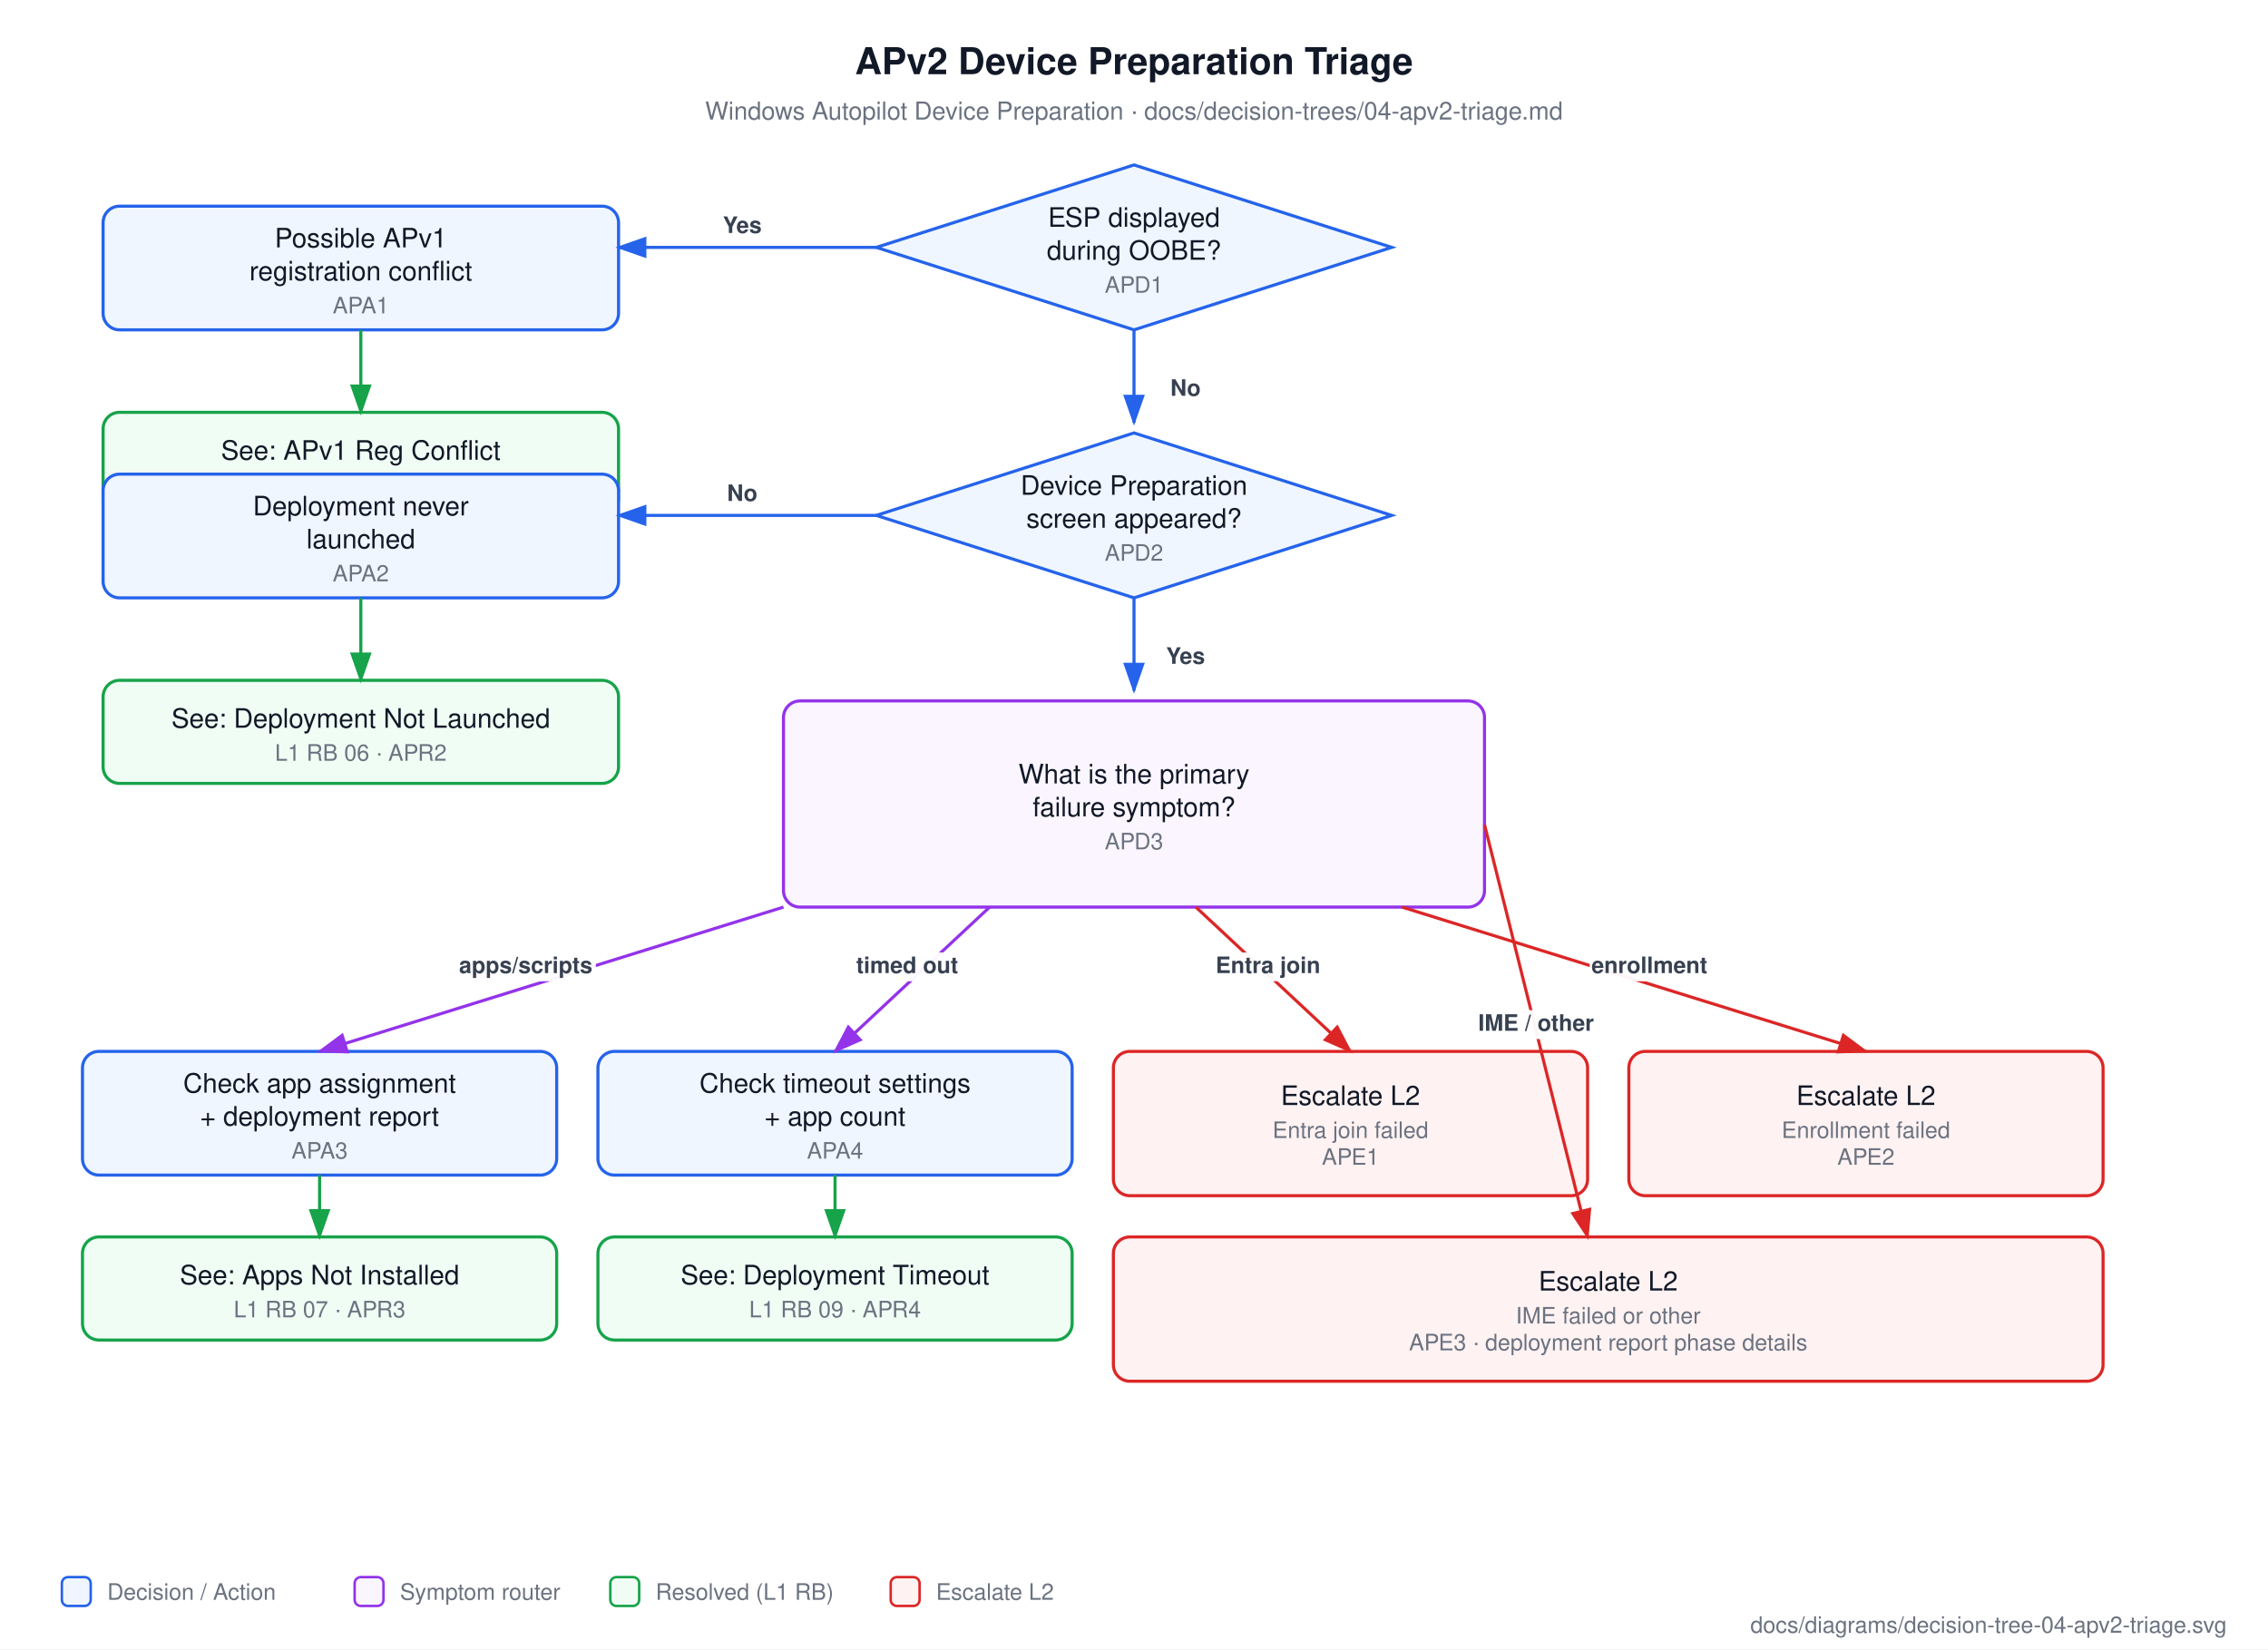
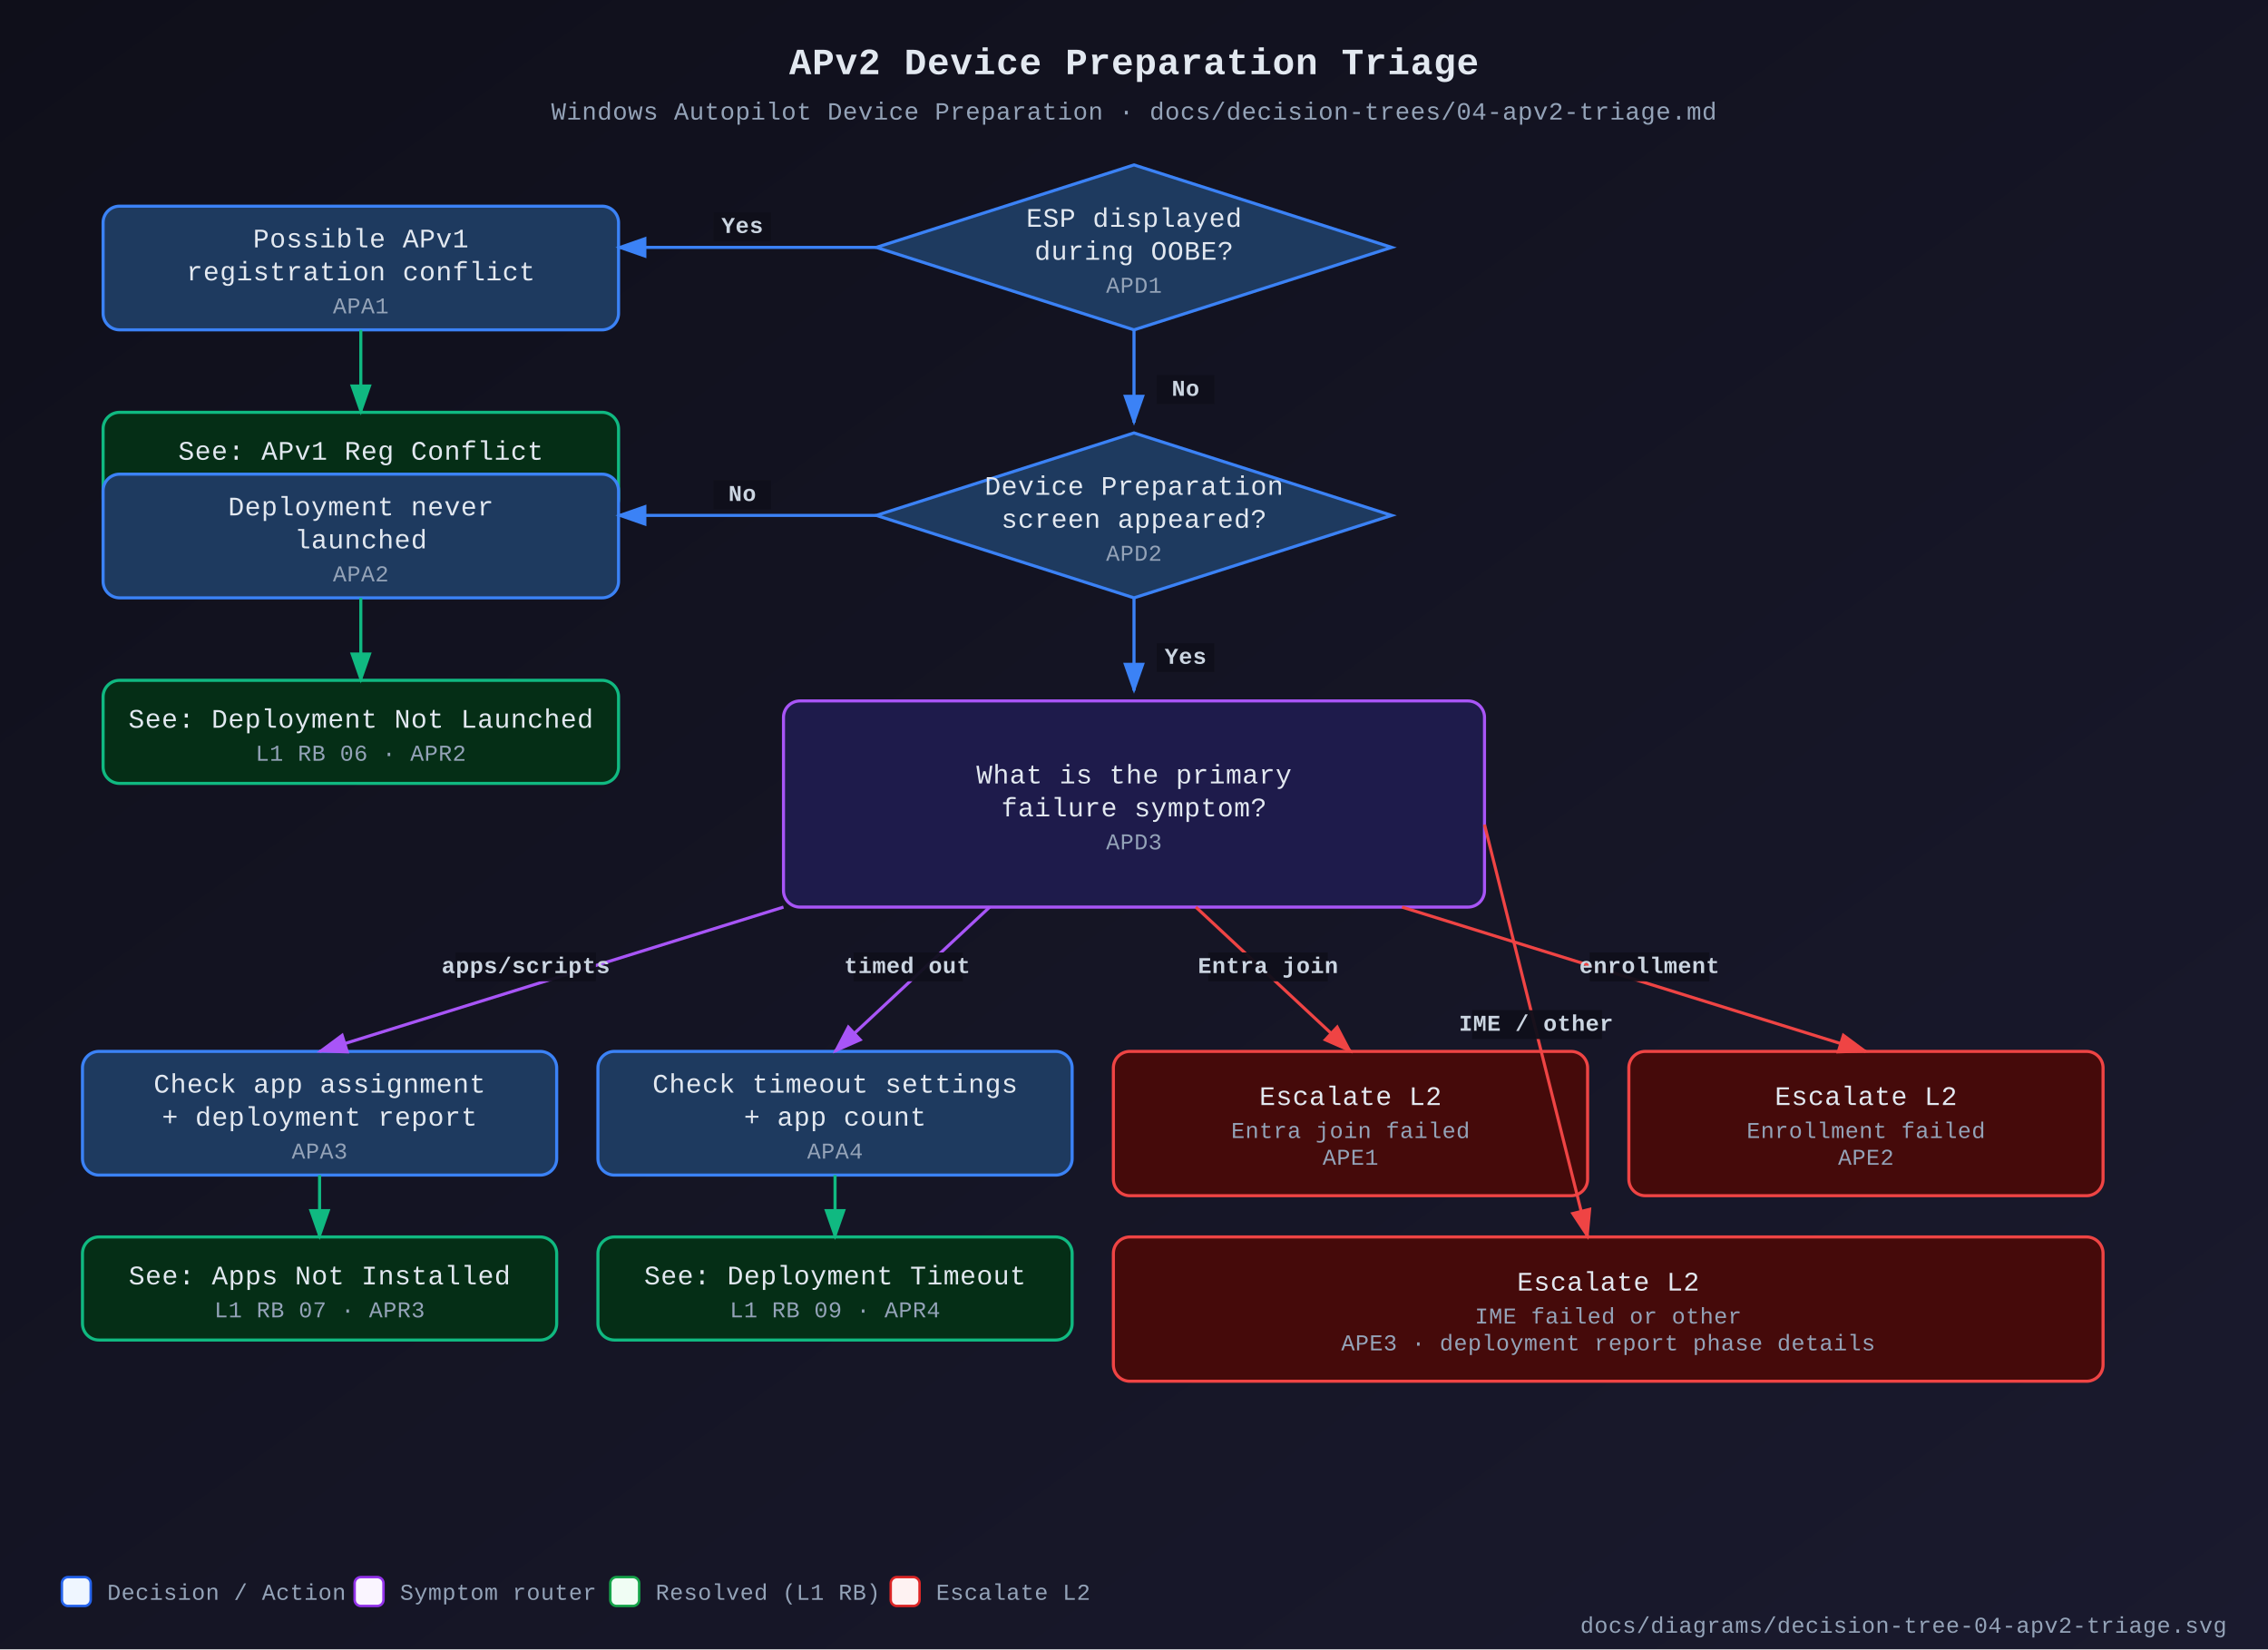
<svg xmlns="http://www.w3.org/2000/svg" viewBox="0 0 1100 800" width="1100" height="800">
  <style>
-     text { font-family: 'Helvetica Neue', Helvetica, Arial, 'PingFang SC', 'Microsoft YaHei', sans-serif; }
-     .title { font-size: 18px; font-weight: 600; fill: #111827; }
-     .subtitle { font-size: 12px; fill: #6b7280; }
-     .label { font-size: 13px; fill: #111827; }
-     .sub { font-size: 11px; fill: #6b7280; }
-     .edge { font-size: 11px; fill: #374151; font-weight: 600; }
-     .col-head { font-size: 13px; font-weight: 700; fill: #111827; letter-spacing: 0.04em; }
-     .legend { font-size: 11px; fill: #6b7280; }
+     text { font-family: 'SF Mono', 'Fira Code', 'Cascadia Code', 'Courier New', monospace; fill: #e2e8f0; letter-spacing: 0.02em; }
+     .title { font-size: 18px; font-weight: 700; fill: #e2e8f0; letter-spacing: 0.02em; }
+     .subtitle { font-size: 12px; fill: #94a3b8; }
+     .label { font-size: 13px; fill: #e2e8f0; }
+     .sub { font-size: 11px; fill: #94a3b8; }
+     .edge { font-size: 11px; fill: #cbd5e1; font-weight: 700; }
+     .col-head { font-size: 13px; font-weight: 700; fill: #cbd5e1; letter-spacing: 0.08em; }
+     .legend { font-size: 11px; fill: #94a3b8; }
  </style>
  <defs>
+     <linearGradient id="bg-grad" x1="0%" y1="0%" x2="100%" y2="100%">
+       <stop offset="0%" stop-color="#0f0f1a" />
+       <stop offset="100%" stop-color="#1a1a2e" />
+     </linearGradient>
    <marker id="arr-blue" markerWidth="10" markerHeight="7" refX="9" refY="3.5" orient="auto">
-       <polygon points="0,0 10,3.5 0,7" fill="#2563eb" />
+       <polygon points="0,0 10,3.5 0,7" fill="#3b82f6" />
    </marker>
    <marker id="arr-red" markerWidth="10" markerHeight="7" refX="9" refY="3.5" orient="auto">
-       <polygon points="0,0 10,3.5 0,7" fill="#dc2626" />
+       <polygon points="0,0 10,3.5 0,7" fill="#ef4444" />
    </marker>
    <marker id="arr-green" markerWidth="10" markerHeight="7" refX="9" refY="3.5" orient="auto">
-       <polygon points="0,0 10,3.5 0,7" fill="#16a34a" />
+       <polygon points="0,0 10,3.5 0,7" fill="#10b981" />
    </marker>
    <marker id="arr-orange" markerWidth="10" markerHeight="7" refX="9" refY="3.5" orient="auto">
-       <polygon points="0,0 10,3.5 0,7" fill="#ea580c" />
+       <polygon points="0,0 10,3.5 0,7" fill="#f97316" />
    </marker>
    <marker id="arr-purple" markerWidth="10" markerHeight="7" refX="9" refY="3.5" orient="auto">
-       <polygon points="0,0 10,3.5 0,7" fill="#9333ea" />
+       <polygon points="0,0 10,3.5 0,7" fill="#a855f7" />
    </marker>
    <marker id="arr-gray" markerWidth="10" markerHeight="7" refX="9" refY="3.5" orient="auto">
-       <polygon points="0,0 10,3.5 0,7" fill="#6b7280" />
+       <polygon points="0,0 10,3.5 0,7" fill="#64748b" />
    </marker>
  </defs>
-   <rect width="1100" height="800" fill="#ffffff" />
+   <rect width="1100" height="800" fill="url(#bg-grad)" />
  <text x="550" y="36" text-anchor="middle" class="title">APv2 Device Preparation Triage</text>
  <text x="550" y="58" text-anchor="middle" class="subtitle">Windows Autopilot Device Preparation  ·  docs/decision-trees/04-apv2-triage.md</text>
-   <polygon points="550,80 675,120 550,160 425,120" fill="#eff6ff" stroke="#2563eb" stroke-width="1.5" />
+   <polygon points="550,80 675,120 550,160 425,120" fill="#1e3a5f" stroke="#3b82f6" stroke-width="1.5" />
  <text x="550" y="110" text-anchor="middle" class="label">ESP displayed</text>
  <text x="550" y="126" text-anchor="middle" class="label">during OOBE?</text>
  <text x="550" y="142" text-anchor="middle" class="sub">APD1</text>
-   <rect x="50" y="100" width="250" height="60" rx="8" ry="8" fill="#eff6ff" stroke="#2563eb" stroke-width="1.5" />
+   <rect x="50" y="100" width="250" height="60" rx="8" ry="8" fill="#1e3a5f" stroke="#3b82f6" stroke-width="1.5" />
  <text x="175" y="120" text-anchor="middle" class="label">Possible APv1</text>
  <text x="175" y="136" text-anchor="middle" class="label">registration conflict</text>
  <text x="175" y="152" text-anchor="middle" class="sub">APA1</text>
-   <path d="M 425,120 L 300,120" stroke="#2563eb" stroke-width="1.5" fill="none" marker-end="url(#arr-blue)" />
-   <rect x="346" y="103" width="28" height="14" fill="#ffffff" opacity="0.95" />
+   <path d="M 425,120 L 300,120" stroke="#3b82f6" stroke-width="1.5" fill="none" marker-end="url(#arr-blue)" />
+   <rect x="346" y="103" width="28" height="14" fill="#0f0f1a" opacity="0.95" />
  <text x="360" y="113" text-anchor="middle" class="edge">Yes</text>
-   <rect x="50" y="200" width="250" height="50" rx="8" ry="8" fill="#f0fdf4" stroke="#16a34a" stroke-width="1.5" />
+   <rect x="50" y="200" width="250" height="50" rx="8" ry="8" fill="#052e16" stroke="#10b981" stroke-width="1.5" />
  <text x="175" y="223" text-anchor="middle" class="label">See: APv1 Reg Conflict</text>
  <text x="175" y="239" text-anchor="middle" class="sub">L1 RB 08  ·  APR1</text>
-   <path d="M 175,160 L 175,200" stroke="#16a34a" stroke-width="1.5" fill="none" marker-end="url(#arr-green)" />
-   <path d="M 550,160 L 550,205" stroke="#2563eb" stroke-width="1.5" fill="none" marker-end="url(#arr-blue)" />
-   <rect x="561" y="182" width="28" height="14" fill="#ffffff" opacity="0.95" />
+   <path d="M 175,160 L 175,200" stroke="#10b981" stroke-width="1.5" fill="none" marker-end="url(#arr-green)" />
+   <path d="M 550,160 L 550,205" stroke="#3b82f6" stroke-width="1.5" fill="none" marker-end="url(#arr-blue)" />
+   <rect x="561" y="182" width="28" height="14" fill="#0f0f1a" opacity="0.95" />
  <text x="575" y="192" text-anchor="middle" class="edge">No</text>
-   <polygon points="550,210 675,250 550,290 425,250" fill="#eff6ff" stroke="#2563eb" stroke-width="1.5" />
+   <polygon points="550,210 675,250 550,290 425,250" fill="#1e3a5f" stroke="#3b82f6" stroke-width="1.5" />
  <text x="550" y="240" text-anchor="middle" class="label">Device Preparation</text>
  <text x="550" y="256" text-anchor="middle" class="label">screen appeared?</text>
  <text x="550" y="272" text-anchor="middle" class="sub">APD2</text>
-   <rect x="50" y="230" width="250" height="60" rx="8" ry="8" fill="#eff6ff" stroke="#2563eb" stroke-width="1.5" />
+   <rect x="50" y="230" width="250" height="60" rx="8" ry="8" fill="#1e3a5f" stroke="#3b82f6" stroke-width="1.5" />
  <text x="175" y="250" text-anchor="middle" class="label">Deployment never</text>
  <text x="175" y="266" text-anchor="middle" class="label">launched</text>
  <text x="175" y="282" text-anchor="middle" class="sub">APA2</text>
-   <path d="M 425,250 L 300,250" stroke="#2563eb" stroke-width="1.5" fill="none" marker-end="url(#arr-blue)" />
-   <rect x="346" y="233" width="28" height="14" fill="#ffffff" opacity="0.95" />
+   <path d="M 425,250 L 300,250" stroke="#3b82f6" stroke-width="1.5" fill="none" marker-end="url(#arr-blue)" />
+   <rect x="346" y="233" width="28" height="14" fill="#0f0f1a" opacity="0.95" />
  <text x="360" y="243" text-anchor="middle" class="edge">No</text>
-   <rect x="50" y="330" width="250" height="50" rx="8" ry="8" fill="#f0fdf4" stroke="#16a34a" stroke-width="1.5" />
+   <rect x="50" y="330" width="250" height="50" rx="8" ry="8" fill="#052e16" stroke="#10b981" stroke-width="1.5" />
  <text x="175" y="353" text-anchor="middle" class="label">See: Deployment Not Launched</text>
  <text x="175" y="369" text-anchor="middle" class="sub">L1 RB 06  ·  APR2</text>
-   <path d="M 175,290 L 175,330" stroke="#16a34a" stroke-width="1.5" fill="none" marker-end="url(#arr-green)" />
-   <path d="M 550,290 L 550,335" stroke="#2563eb" stroke-width="1.5" fill="none" marker-end="url(#arr-blue)" />
-   <rect x="561" y="312" width="28" height="14" fill="#ffffff" opacity="0.95" />
+   <path d="M 175,290 L 175,330" stroke="#10b981" stroke-width="1.5" fill="none" marker-end="url(#arr-green)" />
+   <path d="M 550,290 L 550,335" stroke="#3b82f6" stroke-width="1.5" fill="none" marker-end="url(#arr-blue)" />
+   <rect x="561" y="312" width="28" height="14" fill="#0f0f1a" opacity="0.95" />
  <text x="575" y="322" text-anchor="middle" class="edge">Yes</text>
-   <rect x="380" y="340" width="340" height="100" rx="8" ry="8" fill="#faf5ff" stroke="#9333ea" stroke-width="1.5" />
+   <rect x="380" y="340" width="340" height="100" rx="8" ry="8" fill="#1e1b4b" stroke="#a855f7" stroke-width="1.5" />
  <text x="550" y="380" text-anchor="middle" class="label">What is the primary</text>
  <text x="550" y="396" text-anchor="middle" class="label">failure symptom?</text>
  <text x="550" y="412" text-anchor="middle" class="sub">APD3</text>
-   <rect x="40" y="510" width="230" height="60" rx="8" ry="8" fill="#eff6ff" stroke="#2563eb" stroke-width="1.5" />
+   <rect x="40" y="510" width="230" height="60" rx="8" ry="8" fill="#1e3a5f" stroke="#3b82f6" stroke-width="1.5" />
  <text x="155" y="530" text-anchor="middle" class="label">Check app assignment</text>
  <text x="155" y="546" text-anchor="middle" class="label">+ deployment report</text>
  <text x="155" y="562" text-anchor="middle" class="sub">APA3</text>
-   <path d="M 380,440 L 155,510" stroke="#9333ea" stroke-width="1.5" fill="none" marker-end="url(#arr-purple)" />
-   <rect x="221" y="462" width="68" height="14" fill="#ffffff" opacity="0.95" />
+   <path d="M 380,440 L 155,510" stroke="#a855f7" stroke-width="1.5" fill="none" marker-end="url(#arr-purple)" />
+   <rect x="221" y="462" width="68" height="14" fill="#0f0f1a" opacity="0.95" />
  <text x="255" y="472" text-anchor="middle" class="edge">apps/scripts</text>
-   <rect x="40" y="600" width="230" height="50" rx="8" ry="8" fill="#f0fdf4" stroke="#16a34a" stroke-width="1.5" />
+   <rect x="40" y="600" width="230" height="50" rx="8" ry="8" fill="#052e16" stroke="#10b981" stroke-width="1.5" />
  <text x="155" y="623" text-anchor="middle" class="label">See: Apps Not Installed</text>
  <text x="155" y="639" text-anchor="middle" class="sub">L1 RB 07  ·  APR3</text>
-   <path d="M 155,570 L 155,600" stroke="#16a34a" stroke-width="1.5" fill="none" marker-end="url(#arr-green)" />
-   <rect x="290" y="510" width="230" height="60" rx="8" ry="8" fill="#eff6ff" stroke="#2563eb" stroke-width="1.5" />
+   <path d="M 155,570 L 155,600" stroke="#10b981" stroke-width="1.5" fill="none" marker-end="url(#arr-green)" />
+   <rect x="290" y="510" width="230" height="60" rx="8" ry="8" fill="#1e3a5f" stroke="#3b82f6" stroke-width="1.5" />
  <text x="405" y="530" text-anchor="middle" class="label">Check timeout settings</text>
  <text x="405" y="546" text-anchor="middle" class="label">+ app count</text>
  <text x="405" y="562" text-anchor="middle" class="sub">APA4</text>
-   <path d="M 480,440 L 405,510" stroke="#9333ea" stroke-width="1.5" fill="none" marker-end="url(#arr-purple)" />
-   <rect x="414" y="462" width="53" height="14" fill="#ffffff" opacity="0.95" />
+   <path d="M 480,440 L 405,510" stroke="#a855f7" stroke-width="1.5" fill="none" marker-end="url(#arr-purple)" />
+   <rect x="414" y="462" width="53" height="14" fill="#0f0f1a" opacity="0.95" />
  <text x="440" y="472" text-anchor="middle" class="edge">timed out</text>
-   <rect x="290" y="600" width="230" height="50" rx="8" ry="8" fill="#f0fdf4" stroke="#16a34a" stroke-width="1.5" />
+   <rect x="290" y="600" width="230" height="50" rx="8" ry="8" fill="#052e16" stroke="#10b981" stroke-width="1.5" />
  <text x="405" y="623" text-anchor="middle" class="label">See: Deployment Timeout</text>
  <text x="405" y="639" text-anchor="middle" class="sub">L1 RB 09  ·  APR4</text>
-   <path d="M 405,570 L 405,600" stroke="#16a34a" stroke-width="1.5" fill="none" marker-end="url(#arr-green)" />
-   <rect x="540" y="510" width="230" height="70" rx="8" ry="8" fill="#fef2f2" stroke="#dc2626" stroke-width="1.5" />
+   <path d="M 405,570 L 405,600" stroke="#10b981" stroke-width="1.5" fill="none" marker-end="url(#arr-green)" />
+   <rect x="540" y="510" width="230" height="70" rx="8" ry="8" fill="#450a0a" stroke="#ef4444" stroke-width="1.5" />
  <text x="655" y="536" text-anchor="middle" class="label">Escalate L2</text>
  <text x="655" y="552" text-anchor="middle" class="sub">Entra join failed</text>
  <text x="655" y="565" text-anchor="middle" class="sub">APE1</text>
-   <path d="M 580,440 L 655,510" stroke="#dc2626" stroke-width="1.5" fill="none" marker-end="url(#arr-red)" />
-   <rect x="586" y="462" width="58" height="14" fill="#ffffff" opacity="0.95" />
+   <path d="M 580,440 L 655,510" stroke="#ef4444" stroke-width="1.5" fill="none" marker-end="url(#arr-red)" />
+   <rect x="586" y="462" width="58" height="14" fill="#0f0f1a" opacity="0.95" />
  <text x="615" y="472" text-anchor="middle" class="edge">Entra join</text>
-   <rect x="790" y="510" width="230" height="70" rx="8" ry="8" fill="#fef2f2" stroke="#dc2626" stroke-width="1.5" />
+   <rect x="790" y="510" width="230" height="70" rx="8" ry="8" fill="#450a0a" stroke="#ef4444" stroke-width="1.5" />
  <text x="905" y="536" text-anchor="middle" class="label">Escalate L2</text>
  <text x="905" y="552" text-anchor="middle" class="sub">Enrollment failed</text>
  <text x="905" y="565" text-anchor="middle" class="sub">APE2</text>
-   <path d="M 680,440 L 905,510" stroke="#dc2626" stroke-width="1.5" fill="none" marker-end="url(#arr-red)" />
-   <rect x="771" y="462" width="58" height="14" fill="#ffffff" opacity="0.95" />
+   <path d="M 680,440 L 905,510" stroke="#ef4444" stroke-width="1.5" fill="none" marker-end="url(#arr-red)" />
+   <rect x="771" y="462" width="58" height="14" fill="#0f0f1a" opacity="0.95" />
  <text x="800" y="472" text-anchor="middle" class="edge">enrollment</text>
-   <rect x="540" y="600" width="480" height="70" rx="8" ry="8" fill="#fef2f2" stroke="#dc2626" stroke-width="1.5" />
+   <rect x="540" y="600" width="480" height="70" rx="8" ry="8" fill="#450a0a" stroke="#ef4444" stroke-width="1.5" />
  <text x="780" y="626" text-anchor="middle" class="label">Escalate L2</text>
  <text x="780" y="642" text-anchor="middle" class="sub">IME failed or other</text>
  <text x="780" y="655" text-anchor="middle" class="sub">APE3 · deployment report phase details</text>
-   <path d="M 720,400 L 770,600" stroke="#dc2626" stroke-width="1.5" fill="none" marker-end="url(#arr-red)" />
-   <rect x="714" y="490" width="63" height="14" fill="#ffffff" opacity="0.95" />
+   <path d="M 720,400 L 770,600" stroke="#ef4444" stroke-width="1.5" fill="none" marker-end="url(#arr-red)" />
+   <rect x="714" y="490" width="63" height="14" fill="#0f0f1a" opacity="0.95" />
  <text x="745" y="500" text-anchor="middle" class="edge">IME / other</text>
  <rect x="30" y="765" width="14" height="14" rx="3" ry="3" fill="#eff6ff" stroke="#2563eb" stroke-width="1.2" />
  <text x="52" y="776" class="legend">Decision / Action</text>
  <rect x="172" y="765" width="14" height="14" rx="3" ry="3" fill="#faf5ff" stroke="#9333ea" stroke-width="1.2" />
  <text x="194" y="776" class="legend">Symptom router</text>
  <rect x="296" y="765" width="14" height="14" rx="3" ry="3" fill="#f0fdf4" stroke="#16a34a" stroke-width="1.2" />
  <text x="318" y="776" class="legend">Resolved (L1 RB)</text>
  <rect x="432" y="765" width="14" height="14" rx="3" ry="3" fill="#fef2f2" stroke="#dc2626" stroke-width="1.2" />
  <text x="454" y="776" class="legend">Escalate L2</text>
  <text x="1080" y="792" text-anchor="end" class="legend">docs/diagrams/decision-tree-04-apv2-triage.svg</text>
</svg>
